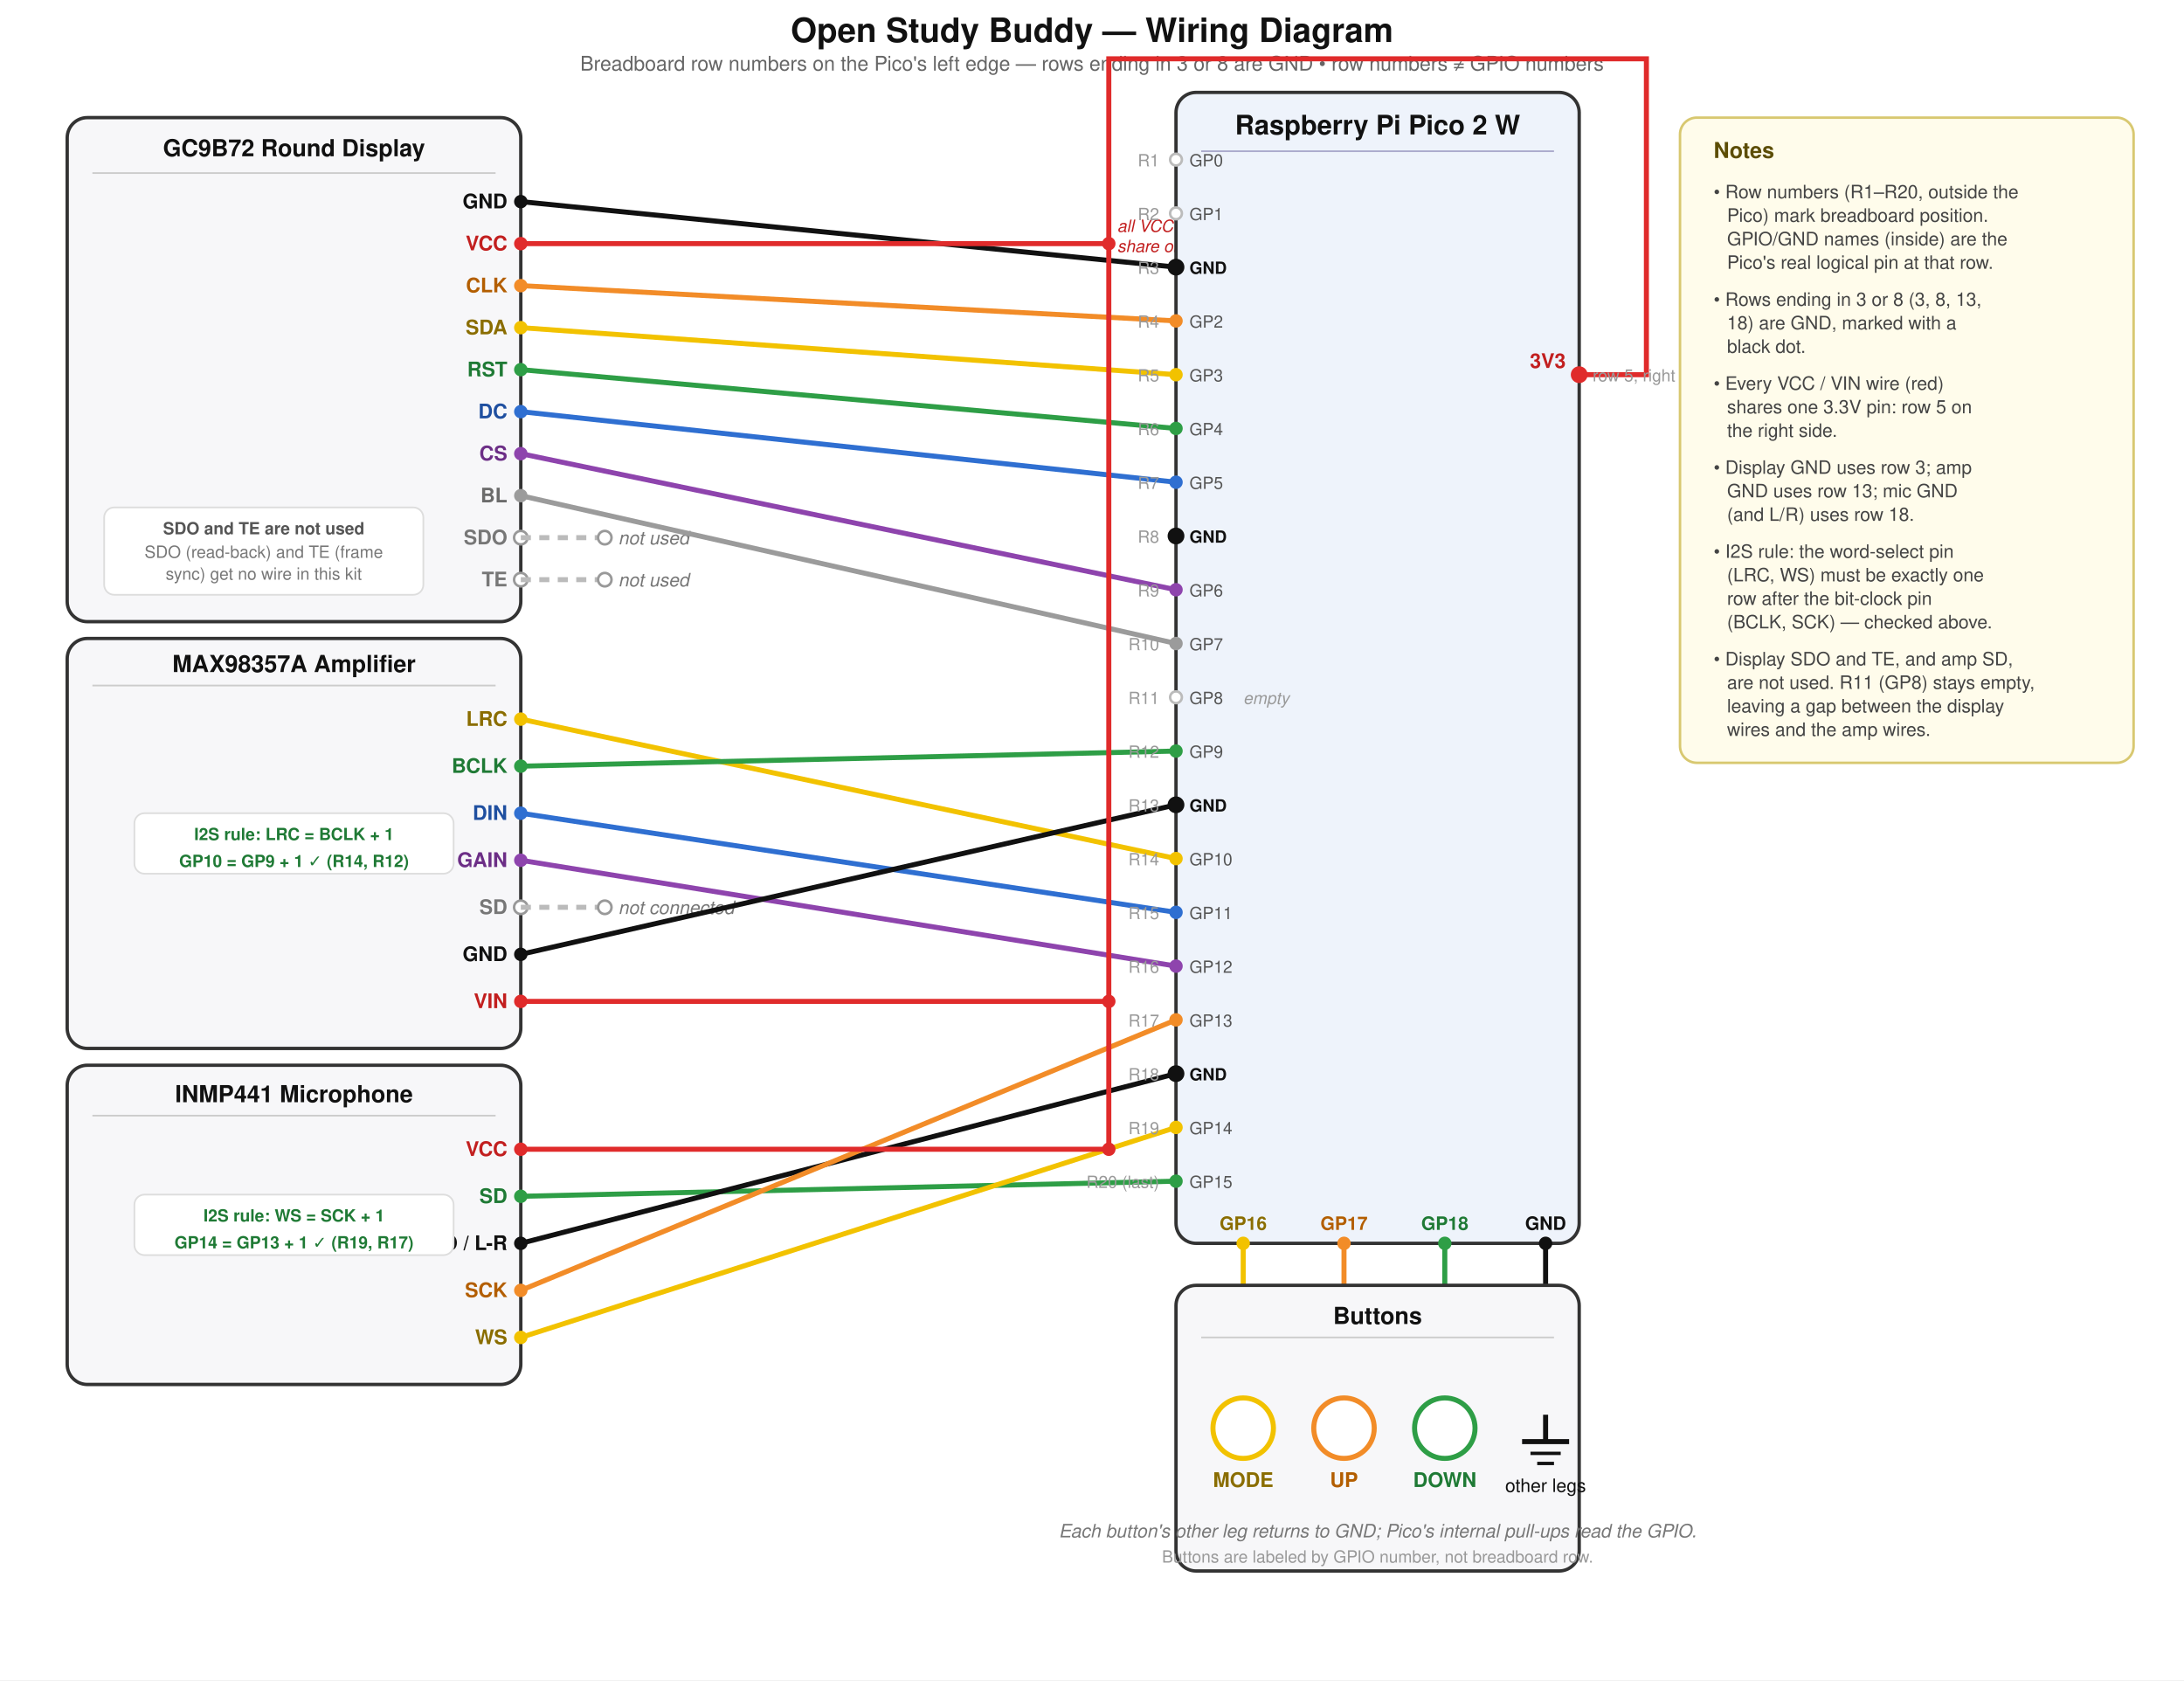
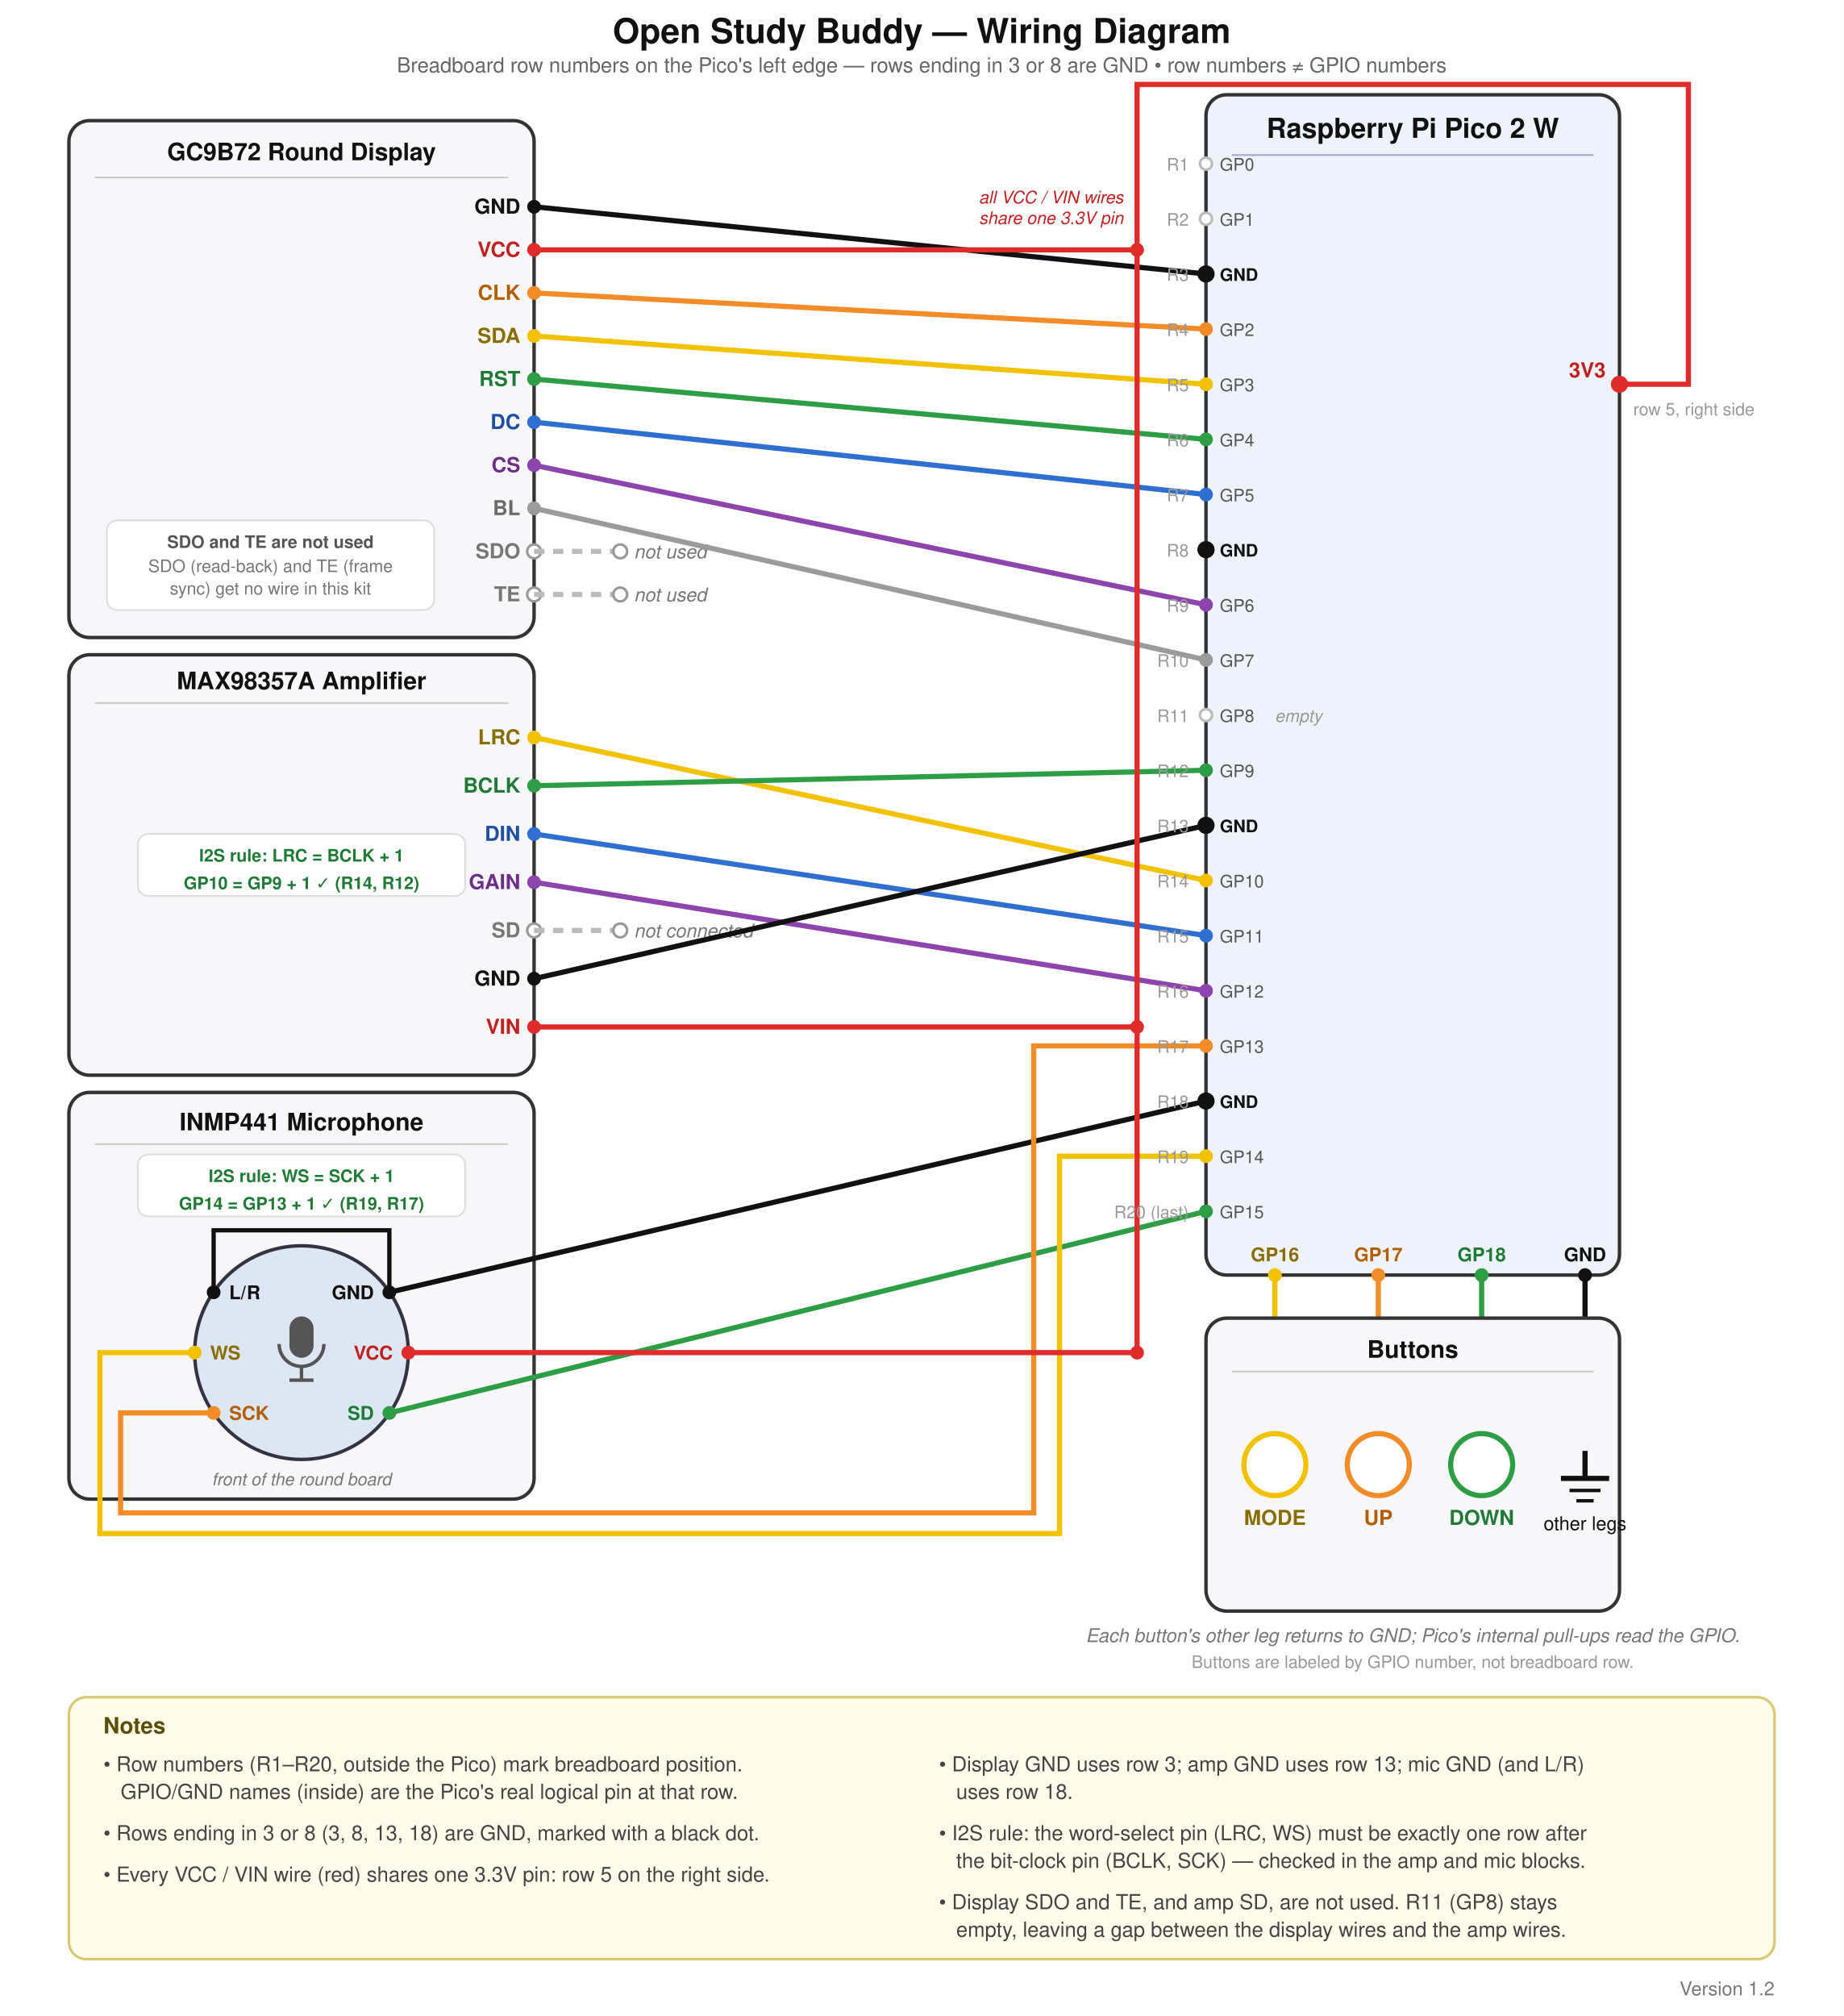
- <svg xmlns="http://www.w3.org/2000/svg" viewBox="0 0 1300 1000" font-family="Helvetica, Arial, sans-serif">
-   <rect x="0" y="0" width="1300" height="1000" fill="#ffffff" />
-   <text x="650" y="25" text-anchor="middle" font-size="20" font-weight="700" fill="#111">Open Study Buddy — Wiring Diagram</text>
-   <text x="650" y="42" text-anchor="middle" font-size="12" fill="#666">Breadboard row numbers on the Pico's left edge — rows ending in 3 or 8 are GND • row numbers ≠ GPIO numbers</text>
+ <svg xmlns="http://www.w3.org/2000/svg" viewBox="0 0 1070 1170" font-family="Helvetica, Arial, sans-serif">
+   <rect x="0" y="0" width="1070" height="1170" fill="#ffffff" />
+   <text x="535" y="25" text-anchor="middle" font-size="20" font-weight="700" fill="#111">Open Study Buddy — Wiring Diagram</text>
+   <text x="535" y="42" text-anchor="middle" font-size="12" fill="#666">Breadboard row numbers on the Pico's left edge — rows ending in 3 or 8 are GND • row numbers ≠ GPIO numbers</text>
  <rect x="40" y="70" width="270" height="300" rx="12" fill="#f7f7f9" stroke="#333" stroke-width="2" />
  <text x="175" y="93" text-anchor="middle" font-size="14" font-weight="700" fill="#111">GC9B72 Round Display</text>
  <line x1="55" y1="103" x2="295" y2="103" stroke="#ccc" />
  <text x="302" y="124" text-anchor="end" font-size="12" font-weight="600" fill="#111111">GND</text>
  <circle cx="310" cy="120" r="4" fill="#111111" />
  <text x="302" y="149" text-anchor="end" font-size="12" font-weight="600" fill="#c21f1f">VCC</text>
  <circle cx="310" cy="145" r="4" fill="#e02b2b" />
  <text x="302" y="174" text-anchor="end" font-size="12" font-weight="600" fill="#b35e00">CLK</text>
  <circle cx="310" cy="170" r="4" fill="#f28c28" />
  <text x="302" y="199" text-anchor="end" font-size="12" font-weight="600" fill="#8a6d00">SDA</text>
  <circle cx="310" cy="195" r="4" fill="#f2c200" />
  <text x="302" y="224" text-anchor="end" font-size="12" font-weight="600" fill="#1f7a35">RST</text>
  <circle cx="310" cy="220" r="4" fill="#2e9e46" />
  <text x="302" y="249" text-anchor="end" font-size="12" font-weight="600" fill="#1f4fa0">DC</text>
  <circle cx="310" cy="245" r="4" fill="#2f6fd1" />
  <text x="302" y="274" text-anchor="end" font-size="12" font-weight="600" fill="#6c2e86">CS</text>
  <circle cx="310" cy="270" r="4" fill="#8e44ad" />
  <text x="302" y="299" text-anchor="end" font-size="12" font-weight="600" fill="#6b6b6b">BL</text>
  <circle cx="310" cy="295" r="4" fill="#9b9b9b" />
  <text x="302" y="324" text-anchor="end" font-size="12" font-weight="600" fill="#777">SDO</text>
  <circle cx="310" cy="320" r="4" fill="#ffffff" stroke="#999" stroke-width="1.5" />
  <line x1="310" y1="320" x2="360" y2="320" stroke="#bbbbbb" stroke-width="3" stroke-dasharray="6,5" />
  <circle cx="360" cy="320" r="4" fill="#ffffff" stroke="#999" stroke-width="1.5" />
  <text x="368" y="324" font-size="11" font-style="italic" fill="#777">not used</text>
  <text x="302" y="349" text-anchor="end" font-size="12" font-weight="600" fill="#777">TE</text>
  <circle cx="310" cy="345" r="4" fill="#ffffff" stroke="#999" stroke-width="1.5" />
  <line x1="310" y1="345" x2="360" y2="345" stroke="#bbbbbb" stroke-width="3" stroke-dasharray="6,5" />
  <circle cx="360" cy="345" r="4" fill="#ffffff" stroke="#999" stroke-width="1.5" />
  <text x="368" y="349" font-size="11" font-style="italic" fill="#777">not used</text>
  <rect x="62" y="302" width="190" height="52" rx="6" fill="#ffffff" stroke="#ddd" stroke-width="1" />
  <text x="157" y="318" text-anchor="middle" font-size="10" font-weight="600" fill="#555">SDO and TE are not used</text>
  <text x="157" y="332" text-anchor="middle" font-size="10" fill="#777">SDO (read-back) and TE (frame</text>
  <text x="157" y="345" text-anchor="middle" font-size="10" fill="#777">sync) get no wire in this kit</text>
  <line x1="310" y1="120" x2="700" y2="159" stroke="#111111" stroke-width="3" />
  <line x1="310" y1="170" x2="700" y2="191" stroke="#f28c28" stroke-width="3" />
  <line x1="310" y1="195" x2="700" y2="223" stroke="#f2c200" stroke-width="3" />
  <line x1="310" y1="220" x2="700" y2="255" stroke="#2e9e46" stroke-width="3" />
  <line x1="310" y1="245" x2="700" y2="287" stroke="#2f6fd1" stroke-width="3" />
  <line x1="310" y1="270" x2="700" y2="351" stroke="#8e44ad" stroke-width="3" />
  <line x1="310" y1="295" x2="700" y2="383" stroke="#9b9b9b" stroke-width="3" />
  <rect x="40" y="380" width="270" height="244" rx="12" fill="#f7f7f9" stroke="#333" stroke-width="2" />
  <text x="175" y="400" text-anchor="middle" font-size="14" font-weight="700" fill="#111">MAX98357A Amplifier</text>
  <line x1="55" y1="408" x2="295" y2="408" stroke="#ccc" />
  <text x="302" y="432" text-anchor="end" font-size="12" font-weight="600" fill="#8a6d00">LRC</text>
  <circle cx="310" cy="428" r="4" fill="#f2c200" />
  <text x="302" y="460" text-anchor="end" font-size="12" font-weight="600" fill="#1f7a35">BCLK</text>
  <circle cx="310" cy="456" r="4" fill="#2e9e46" />
  <text x="302" y="488" text-anchor="end" font-size="12" font-weight="600" fill="#1f4fa0">DIN</text>
  <circle cx="310" cy="484" r="4" fill="#2f6fd1" />
  <text x="302" y="516" text-anchor="end" font-size="12" font-weight="600" fill="#6c2e86">GAIN</text>
  <circle cx="310" cy="512" r="4" fill="#8e44ad" />
  <text x="302" y="544" text-anchor="end" font-size="12" font-weight="600" fill="#777">SD</text>
  <circle cx="310" cy="540" r="4" fill="#ffffff" stroke="#999" stroke-width="1.5" />
  <line x1="310" y1="540" x2="360" y2="540" stroke="#bbbbbb" stroke-width="3" stroke-dasharray="6,5" />
  <circle cx="360" cy="540" r="4" fill="#ffffff" stroke="#999" stroke-width="1.5" />
  <text x="368" y="544" font-size="11" font-style="italic" fill="#777">not connected</text>
  <text x="302" y="572" text-anchor="end" font-size="12" font-weight="600" fill="#111111">GND</text>
  <circle cx="310" cy="568" r="4" fill="#111111" />
  <text x="302" y="600" text-anchor="end" font-size="12" font-weight="600" fill="#c21f1f">VIN</text>
  <circle cx="310" cy="596" r="4" fill="#e02b2b" />
  <line x1="310" y1="428" x2="700" y2="511" stroke="#f2c200" stroke-width="3" />
  <line x1="310" y1="456" x2="700" y2="447" stroke="#2e9e46" stroke-width="3" />
  <line x1="310" y1="484" x2="700" y2="543" stroke="#2f6fd1" stroke-width="3" />
  <line x1="310" y1="512" x2="700" y2="575" stroke="#8e44ad" stroke-width="3" />
  <line x1="310" y1="568" x2="700" y2="479" stroke="#111111" stroke-width="3" />
  <rect x="80" y="484" width="190" height="36" rx="6" fill="#ffffff" stroke="#ddd" stroke-width="1" />
  <text x="175" y="500" text-anchor="middle" font-size="10" font-weight="600" fill="#1f7a35">I2S rule: LRC = BCLK + 1</text>
  <text x="175" y="516" text-anchor="middle" font-size="10" font-weight="600" fill="#1f7a35">GP10 = GP9 + 1 ✓ (R14, R12)</text>
-   <rect x="40" y="634" width="270" height="190" rx="12" fill="#f7f7f9" stroke="#333" stroke-width="2" />
+   <rect x="40" y="634" width="270" height="236" rx="12" fill="#f7f7f9" stroke="#333" stroke-width="2" />
  <text x="175" y="656" text-anchor="middle" font-size="14" font-weight="700" fill="#111">INMP441 Microphone</text>
  <line x1="55" y1="664" x2="295" y2="664" stroke="#ccc" />
-   <text x="302" y="688" text-anchor="end" font-size="12" font-weight="600" fill="#c21f1f">VCC</text>
-   <circle cx="310" cy="684" r="4" fill="#e02b2b" />
-   <text x="302" y="716" text-anchor="end" font-size="12" font-weight="600" fill="#1f7a35">SD</text>
-   <circle cx="310" cy="712" r="4" fill="#2e9e46" />
-   <text x="302" y="744" text-anchor="end" font-size="12" font-weight="600" fill="#111111">GND / L-R</text>
-   <circle cx="310" cy="740" r="4" fill="#111111" />
-   <text x="302" y="772" text-anchor="end" font-size="12" font-weight="600" fill="#b35e00">SCK</text>
-   <circle cx="310" cy="768" r="4" fill="#f28c28" />
-   <text x="302" y="800" text-anchor="end" font-size="12" font-weight="600" fill="#8a6d00">WS</text>
-   <circle cx="310" cy="796" r="4" fill="#f2c200" />
-   <line x1="310" y1="712" x2="700" y2="703" stroke="#2e9e46" stroke-width="3" />
-   <line x1="310" y1="740" x2="700" y2="639" stroke="#111111" stroke-width="3" />
-   <line x1="310" y1="768" x2="700" y2="607" stroke="#f28c28" stroke-width="3" />
-   <line x1="310" y1="796" x2="700" y2="671" stroke="#f2c200" stroke-width="3" />
-   <rect x="80" y="711" width="190" height="36" rx="6" fill="#ffffff" stroke="#ddd" stroke-width="1" />
-   <text x="175" y="727" text-anchor="middle" font-size="10" font-weight="600" fill="#1f7a35">I2S rule: WS = SCK + 1</text>
-   <text x="175" y="743" text-anchor="middle" font-size="10" font-weight="600" fill="#1f7a35">GP14 = GP13 + 1 ✓ (R19, R17)</text>
+   <rect x="80" y="670" width="190" height="36" rx="6" fill="#ffffff" stroke="#ddd" stroke-width="1" />
+   <text x="175" y="686" text-anchor="middle" font-size="10" font-weight="600" fill="#1f7a35">I2S rule: WS = SCK + 1</text>
+   <text x="175" y="702" text-anchor="middle" font-size="10" font-weight="600" fill="#1f7a35">GP14 = GP13 + 1 ✓ (R19, R17)</text>
+   <circle cx="175" cy="785" r="62" fill="#dde7f3" stroke="#334" stroke-width="2" />
+   <rect x="168" y="764" width="14" height="24" rx="7" fill="#555" />
+   <path d="M162,780 a13,13 0 0 0 26,0" fill="none" stroke="#555" stroke-width="2" />
+   <line x1="175" y1="793" x2="175" y2="801" stroke="#555" stroke-width="2" />
+   <line x1="168" y1="801" x2="182" y2="801" stroke="#555" stroke-width="2" />
+   <circle cx="124" cy="750" r="4" fill="#111111" />
+   <text x="133" y="754" font-size="11" font-weight="600" fill="#111111">L/R</text>
+   <circle cx="113" cy="785" r="4" fill="#f2c200" />
+   <text x="122" y="789" font-size="11" font-weight="600" fill="#8a6d00">WS</text>
+   <circle cx="124" cy="820" r="4" fill="#f28c28" />
+   <text x="133" y="824" font-size="11" font-weight="600" fill="#b35e00">SCK</text>
+   <circle cx="226" cy="750" r="4" fill="#111111" />
+   <text x="217" y="754" text-anchor="end" font-size="11" font-weight="600" fill="#111111">GND</text>
+   <circle cx="237" cy="785" r="4" fill="#e02b2b" />
+   <text x="228" y="789" text-anchor="end" font-size="11" font-weight="600" fill="#c21f1f">VCC</text>
+   <circle cx="226" cy="820" r="4" fill="#2e9e46" />
+   <text x="217" y="824" text-anchor="end" font-size="11" font-weight="600" fill="#1f7a35">SD</text>
+   <text x="175" y="862" text-anchor="middle" font-size="10" font-style="italic" fill="#777">front of the round board</text>
+   <polyline points="124,750 124,714 226,714 226,750" fill="none" stroke="#111111" stroke-width="2.5" />
+   <line x1="226" y1="750" x2="700" y2="639" stroke="#111111" stroke-width="3" />
+   <line x1="226" y1="820" x2="700" y2="703" stroke="#2e9e46" stroke-width="3" />
+   <polyline points="124,820 70,820 70,878 600,878 600,607 700,607" fill="none" stroke="#f28c28" stroke-width="3" />
+   <polyline points="113,785 58,785 58,890 615,890 615,671 700,671" fill="none" stroke="#f2c200" stroke-width="3" />
  <line x1="310" y1="145" x2="660" y2="145" stroke="#e02b2b" stroke-width="3" />
  <line x1="310" y1="596" x2="660" y2="596" stroke="#e02b2b" stroke-width="3" />
-   <line x1="310" y1="684" x2="660" y2="684" stroke="#e02b2b" stroke-width="3" />
-   <line x1="660" y1="145" x2="660" y2="684" stroke="#e02b2b" stroke-width="3" />
+   <line x1="237" y1="785" x2="660" y2="785" stroke="#e02b2b" stroke-width="3" />
+   <line x1="660" y1="145" x2="660" y2="785" stroke="#e02b2b" stroke-width="3" />
  <circle cx="660" cy="145" r="4" fill="#e02b2b" />
  <circle cx="660" cy="596" r="4" fill="#e02b2b" />
-   <circle cx="660" cy="684" r="4" fill="#e02b2b" />
-   <polyline points="660,145 660,35 980,35 980,223 940,223" fill="none" stroke="#e02b2b" stroke-width="3" />
-   <text x="665" y="138" font-size="10" font-style="italic" fill="#c21f1f">all VCC / VIN wires</text>
-   <text x="665" y="150" font-size="10" font-style="italic" fill="#c21f1f">share one 3.3V pin</text>
+   <circle cx="660" cy="785" r="4" fill="#e02b2b" />
+   <polyline points="660,145 660,49 980,49 980,223 940,223" fill="none" stroke="#e02b2b" stroke-width="3" />
+   <text x="652" y="118" text-anchor="end" font-size="10" font-style="italic" fill="#c21f1f">all VCC / VIN wires</text>
+   <text x="652" y="130" text-anchor="end" font-size="10" font-style="italic" fill="#c21f1f">share one 3.3V pin</text>
  <rect x="700" y="55" width="240" height="685" rx="12" fill="#eef3fb" stroke="#333" stroke-width="2" />
  <text x="820" y="80" text-anchor="middle" font-size="16" font-weight="700" fill="#111">Raspberry Pi Pico 2 W</text>
  <line x1="715" y1="90" x2="925" y2="90" stroke="#aac" />
  <circle cx="700" cy="95" r="3.5" fill="#ffffff" stroke="#bbb" stroke-width="1.5" />
  <text x="690" y="99" text-anchor="end" font-size="10" fill="#999">R1</text>
  <text x="708" y="99" font-size="10" fill="#555">GP0</text>
  <circle cx="700" cy="127" r="3.5" fill="#ffffff" stroke="#bbb" stroke-width="1.5" />
  <text x="690" y="131" text-anchor="end" font-size="10" fill="#999">R2</text>
  <text x="708" y="131" font-size="10" fill="#555">GP1</text>
  <circle cx="700" cy="159" r="5" fill="#111111" />
  <text x="690" y="163" text-anchor="end" font-size="10" fill="#999">R3</text>
  <text x="708" y="163" font-size="10" font-weight="700" fill="#111">GND</text>
  <circle cx="700" cy="191" r="4" fill="#f28c28" />
  <text x="690" y="195" text-anchor="end" font-size="10" fill="#999">R4</text>
  <text x="708" y="195" font-size="10" fill="#555">GP2</text>
  <circle cx="700" cy="223" r="4" fill="#f2c200" />
  <text x="690" y="227" text-anchor="end" font-size="10" fill="#999">R5</text>
  <text x="708" y="227" font-size="10" fill="#555">GP3</text>
  <circle cx="700" cy="255" r="4" fill="#2e9e46" />
  <text x="690" y="259" text-anchor="end" font-size="10" fill="#999">R6</text>
  <text x="708" y="259" font-size="10" fill="#555">GP4</text>
  <circle cx="700" cy="287" r="4" fill="#2f6fd1" />
  <text x="690" y="291" text-anchor="end" font-size="10" fill="#999">R7</text>
  <text x="708" y="291" font-size="10" fill="#555">GP5</text>
  <circle cx="700" cy="319" r="5" fill="#111111" />
  <text x="690" y="323" text-anchor="end" font-size="10" fill="#999">R8</text>
  <text x="708" y="323" font-size="10" font-weight="700" fill="#111">GND</text>
  <circle cx="700" cy="351" r="4" fill="#8e44ad" />
  <text x="690" y="355" text-anchor="end" font-size="10" fill="#999">R9</text>
  <text x="708" y="355" font-size="10" fill="#555">GP6</text>
  <circle cx="700" cy="383" r="4" fill="#9b9b9b" />
  <text x="690" y="387" text-anchor="end" font-size="10" fill="#999">R10</text>
  <text x="708" y="387" font-size="10" fill="#555">GP7</text>
  <circle cx="700" cy="415" r="3.5" fill="#ffffff" stroke="#bbb" stroke-width="1.5" />
  <text x="690" y="419" text-anchor="end" font-size="10" fill="#999">R11</text>
  <text x="708" y="419" font-size="10" fill="#555">GP8</text>
  <text x="740" y="419" font-size="10" font-style="italic" fill="#999">empty</text>
  <circle cx="700" cy="447" r="4" fill="#2e9e46" />
  <text x="690" y="451" text-anchor="end" font-size="10" fill="#999">R12</text>
  <text x="708" y="451" font-size="10" fill="#555">GP9</text>
  <circle cx="700" cy="479" r="5" fill="#111111" />
  <text x="690" y="483" text-anchor="end" font-size="10" fill="#999">R13</text>
  <text x="708" y="483" font-size="10" font-weight="700" fill="#111">GND</text>
  <circle cx="700" cy="511" r="4" fill="#f2c200" />
  <text x="690" y="515" text-anchor="end" font-size="10" fill="#999">R14</text>
  <text x="708" y="515" font-size="10" fill="#555">GP10</text>
  <circle cx="700" cy="543" r="4" fill="#2f6fd1" />
  <text x="690" y="547" text-anchor="end" font-size="10" fill="#999">R15</text>
  <text x="708" y="547" font-size="10" fill="#555">GP11</text>
  <circle cx="700" cy="575" r="4" fill="#8e44ad" />
  <text x="690" y="579" text-anchor="end" font-size="10" fill="#999">R16</text>
  <text x="708" y="579" font-size="10" fill="#555">GP12</text>
  <circle cx="700" cy="607" r="4" fill="#f28c28" />
  <text x="690" y="611" text-anchor="end" font-size="10" fill="#999">R17</text>
  <text x="708" y="611" font-size="10" fill="#555">GP13</text>
  <circle cx="700" cy="639" r="5" fill="#111111" />
  <text x="690" y="643" text-anchor="end" font-size="10" fill="#999">R18</text>
  <text x="708" y="643" font-size="10" font-weight="700" fill="#111">GND</text>
  <circle cx="700" cy="671" r="4" fill="#f2c200" />
  <text x="690" y="675" text-anchor="end" font-size="10" fill="#999">R19</text>
  <text x="708" y="675" font-size="10" fill="#555">GP14</text>
  <circle cx="700" cy="703" r="4" fill="#2e9e46" />
  <text x="690" y="707" text-anchor="end" font-size="10" fill="#999">R20 (last)</text>
  <text x="708" y="707" font-size="10" fill="#555">GP15</text>
  <circle cx="940" cy="223" r="5" fill="#e02b2b" />
  <text x="932" y="219" text-anchor="end" font-size="12" font-weight="700" fill="#c21f1f">3V3</text>
-   <text x="948" y="227" font-size="10" fill="#999">row 5, right side</text>
+   <text x="948" y="241" font-size="10" fill="#999">row 5, right side</text>
  <circle cx="740" cy="740" r="4" fill="#f2c200" />
  <circle cx="800" cy="740" r="4" fill="#f28c28" />
  <circle cx="860" cy="740" r="4" fill="#2e9e46" />
  <circle cx="920" cy="740" r="4" fill="#111111" />
  <text x="740" y="732" text-anchor="middle" font-size="11" font-weight="600" fill="#8a6d00">GP16</text>
  <text x="800" y="732" text-anchor="middle" font-size="11" font-weight="600" fill="#b35e00">GP17</text>
  <text x="860" y="732" text-anchor="middle" font-size="11" font-weight="600" fill="#1f7a35">GP18</text>
  <text x="920" y="732" text-anchor="middle" font-size="11" font-weight="600" fill="#111">GND</text>
  <line x1="740" y1="740" x2="740" y2="765" stroke="#f2c200" stroke-width="3" />
  <line x1="800" y1="740" x2="800" y2="765" stroke="#f28c28" stroke-width="3" />
  <line x1="860" y1="740" x2="860" y2="765" stroke="#2e9e46" stroke-width="3" />
  <line x1="920" y1="740" x2="920" y2="765" stroke="#111111" stroke-width="3" />
  <rect x="700" y="765" width="240" height="170" rx="12" fill="#f7f7f9" stroke="#333" stroke-width="2" />
  <text x="820" y="788" text-anchor="middle" font-size="14" font-weight="700" fill="#111">Buttons</text>
  <line x1="715" y1="796" x2="925" y2="796" stroke="#ccc" />
  <circle cx="740" cy="850" r="18" fill="#fff" stroke="#f2c200" stroke-width="3" />
  <circle cx="800" cy="850" r="18" fill="#fff" stroke="#f28c28" stroke-width="3" />
  <circle cx="860" cy="850" r="18" fill="#fff" stroke="#2e9e46" stroke-width="3" />
  <text x="740" y="885" text-anchor="middle" font-size="12" font-weight="600" fill="#8a6d00">MODE</text>
  <text x="800" y="885" text-anchor="middle" font-size="12" font-weight="600" fill="#b35e00">UP</text>
  <text x="860" y="885" text-anchor="middle" font-size="12" font-weight="600" fill="#1f7a35">DOWN</text>
  <line x1="920" y1="842" x2="920" y2="858" stroke="#111111" stroke-width="3" />
  <line x1="906" y1="858" x2="934" y2="858" stroke="#111111" stroke-width="3" />
  <line x1="911" y1="865" x2="929" y2="865" stroke="#111111" stroke-width="2" />
  <line x1="915" y1="871" x2="925" y2="871" stroke="#111111" stroke-width="2" />
  <text x="920" y="888" text-anchor="middle" font-size="11" fill="#111">other legs</text>
-   <text x="820" y="915" text-anchor="middle" font-size="11" font-style="italic" fill="#777">Each button's other leg returns to GND; Pico's internal pull-ups read the GPIO.</text>
-   <text x="820" y="930" text-anchor="middle" font-size="10" fill="#999">Buttons are labeled by GPIO number, not breadboard row.</text>
-   <rect x="1000" y="70" width="270" height="384" rx="10" fill="#fffceb" stroke="#d8c870" stroke-width="1.5" />
-   <text x="1020" y="94" font-size="13" font-weight="700" fill="#5c4d05">Notes</text>
-   <text x="1020" y="118" font-size="11" fill="#444">• Row numbers (R1–R20, outside the</text>
-   <text x="1028" y="132" font-size="11" fill="#444">Pico) mark breadboard position.</text>
-   <text x="1028" y="146" font-size="11" fill="#444">GPIO/GND names (inside) are the</text>
-   <text x="1028" y="160" font-size="11" fill="#444">Pico's real logical pin at that row.</text>
-   <text x="1020" y="182" font-size="11" fill="#444">• Rows ending in 3 or 8 (3, 8, 13,</text>
-   <text x="1028" y="196" font-size="11" fill="#444">18) are GND, marked with a</text>
-   <text x="1028" y="210" font-size="11" fill="#444">black dot.</text>
-   <text x="1020" y="232" font-size="11" fill="#444">• Every VCC / VIN wire (red)</text>
-   <text x="1028" y="246" font-size="11" fill="#444">shares one 3.3V pin: row 5 on</text>
-   <text x="1028" y="260" font-size="11" fill="#444">the right side.</text>
-   <text x="1020" y="282" font-size="11" fill="#444">• Display GND uses row 3; amp</text>
-   <text x="1028" y="296" font-size="11" fill="#444">GND uses row 13; mic GND</text>
-   <text x="1028" y="310" font-size="11" fill="#444">(and L/R) uses row 18.</text>
-   <text x="1020" y="332" font-size="11" fill="#444">• I2S rule: the word-select pin</text>
-   <text x="1028" y="346" font-size="11" fill="#444">(LRC, WS) must be exactly one</text>
-   <text x="1028" y="360" font-size="11" fill="#444">row after the bit-clock pin</text>
-   <text x="1028" y="374" font-size="11" fill="#444">(BCLK, SCK) — checked above.</text>
-   <text x="1020" y="396" font-size="11" fill="#444">• Display SDO and TE, and amp SD,</text>
-   <text x="1028" y="410" font-size="11" fill="#444">are not used. R11 (GP8) stays empty,</text>
-   <text x="1028" y="424" font-size="11" fill="#444">leaving a gap between the display</text>
-   <text x="1028" y="438" font-size="11" fill="#444">wires and the amp wires.</text>
+   <text x="820" y="953" text-anchor="middle" font-size="11" font-style="italic" fill="#777">Each button's other leg returns to GND; Pico's internal pull-ups read the GPIO.</text>
+   <text x="820" y="968" text-anchor="middle" font-size="10" fill="#999">Buttons are labeled by GPIO number, not breadboard row.</text>
+   <rect x="40" y="985" width="990" height="152" rx="10" fill="#fffceb" stroke="#d8c870" stroke-width="1.5" />
+   <text x="60" y="1006" font-size="13" font-weight="700" fill="#5c4d05">Notes</text>
+   <text x="60" y="1028" font-size="12" fill="#444">• Row numbers (R1–R20, outside the Pico) mark breadboard position.</text>
+   <text x="70" y="1044" font-size="12" fill="#444">GPIO/GND names (inside) are the Pico's real logical pin at that row.</text>
+   <text x="60" y="1068" font-size="12" fill="#444">• Rows ending in 3 or 8 (3, 8, 13, 18) are GND, marked with a black dot.</text>
+   <text x="60" y="1092" font-size="12" fill="#444">• Every VCC / VIN wire (red) shares one 3.3V pin: row 5 on the right side.</text>
+   <text x="545" y="1028" font-size="12" fill="#444">• Display GND uses row 3; amp GND uses row 13; mic GND (and L/R)</text>
+   <text x="555" y="1044" font-size="12" fill="#444">uses row 18.</text>
+   <text x="545" y="1068" font-size="12" fill="#444">• I2S rule: the word-select pin (LRC, WS) must be exactly one row after</text>
+   <text x="555" y="1084" font-size="12" fill="#444">the bit-clock pin (BCLK, SCK) — checked in the amp and mic blocks.</text>
+   <text x="545" y="1108" font-size="12" fill="#444">• Display SDO and TE, and amp SD, are not used. R11 (GP8) stays</text>
+   <text x="555" y="1124" font-size="12" fill="#444">empty, leaving a gap between the display wires and the amp wires.</text>
+   <text x="1030" y="1158" text-anchor="end" font-size="11" fill="#777">Version 1.2</text>
</svg>
